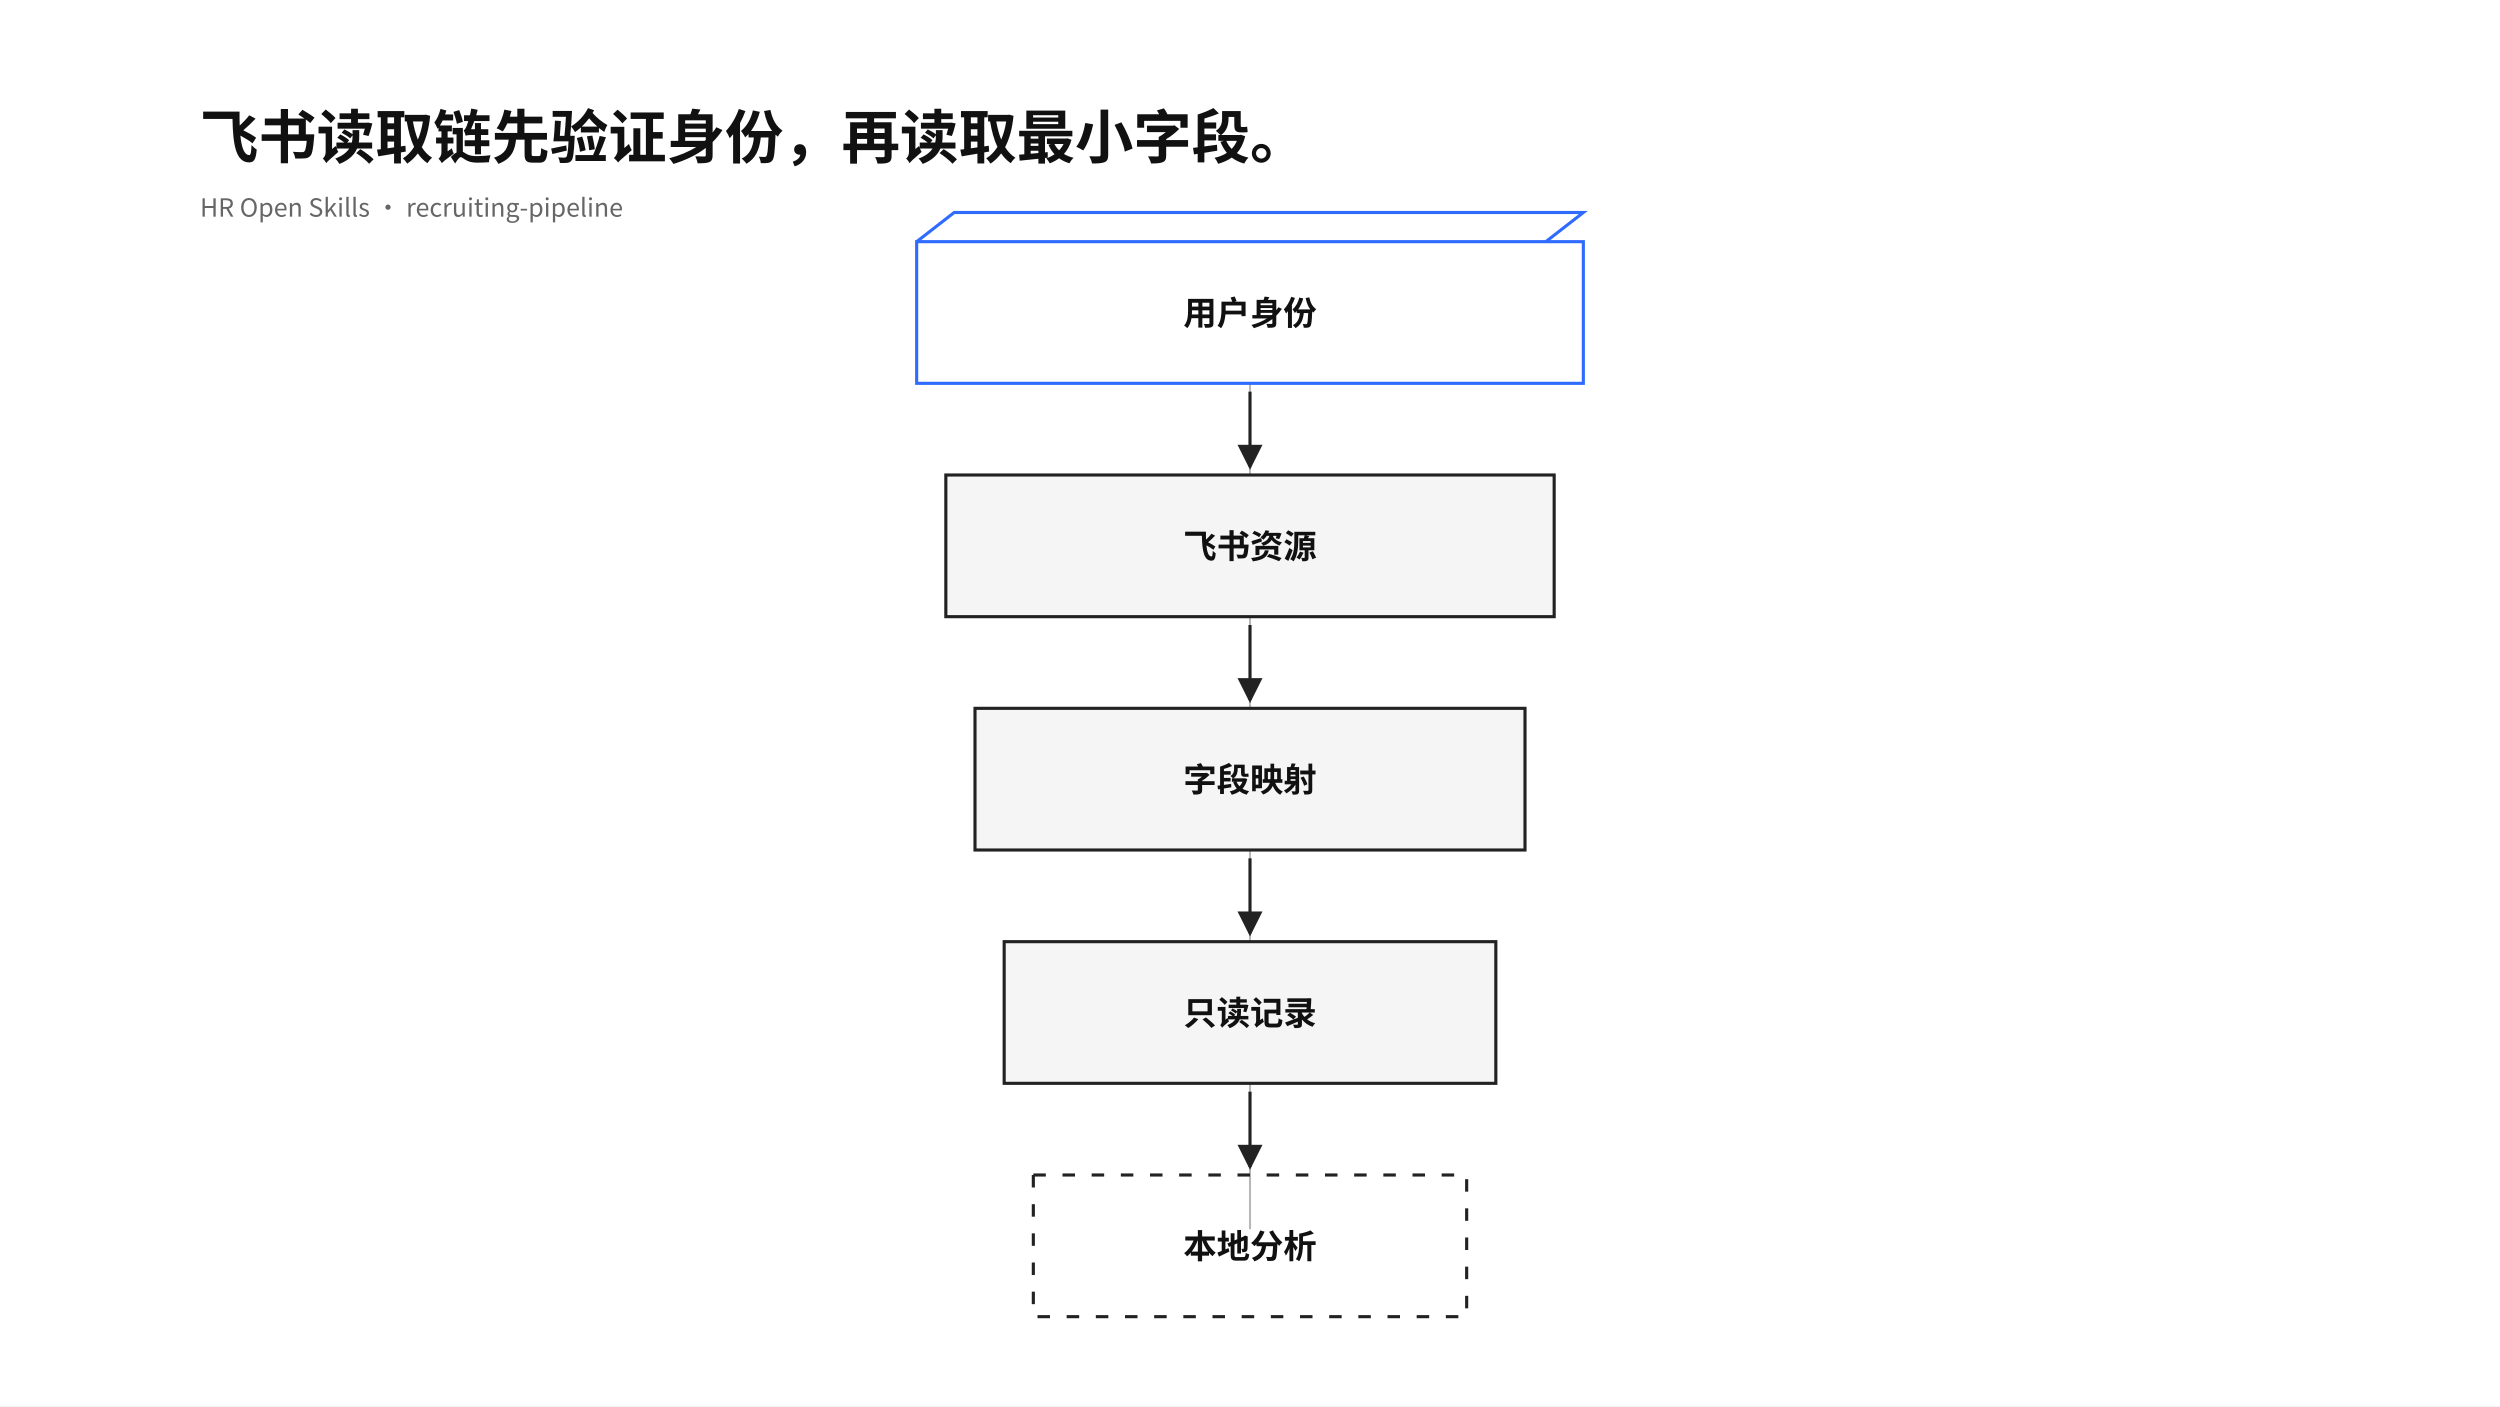
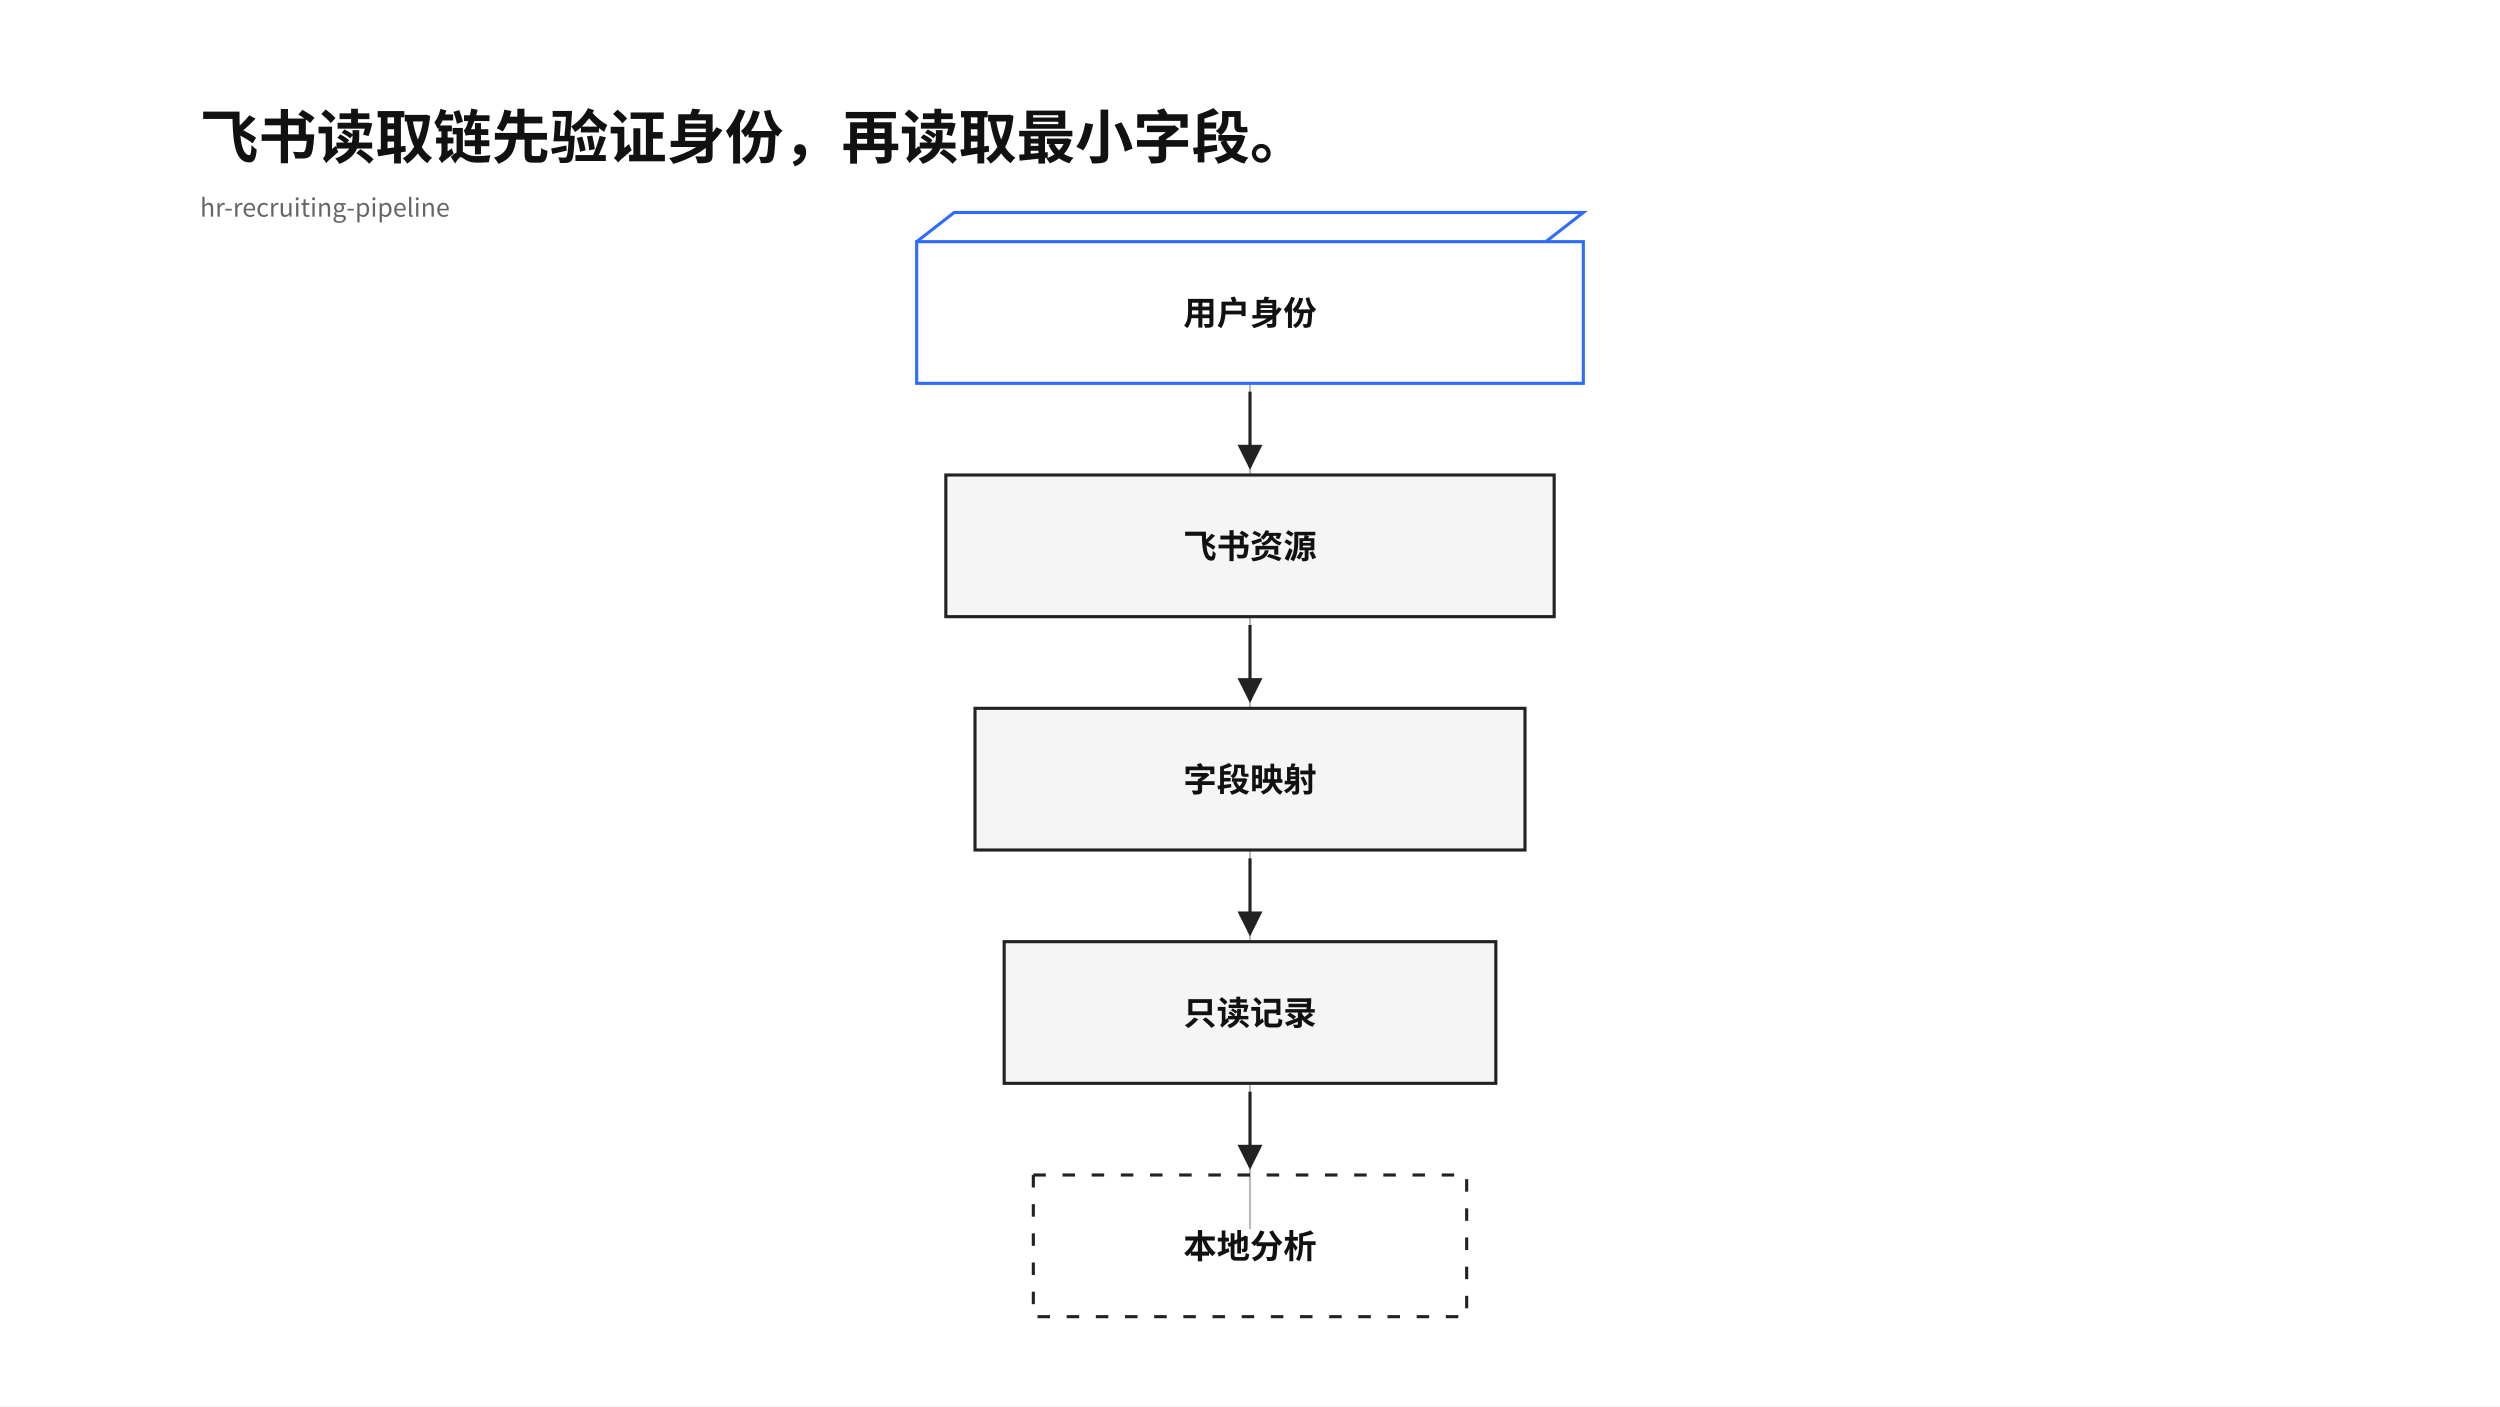
<svg xmlns="http://www.w3.org/2000/svg" width="1200" height="675" viewBox="0 0 1200 675">
  <defs>
    <marker id="arrow" markerWidth="8" markerHeight="8" refX="7" refY="4" orient="auto" markerUnits="strokeWidth">
      <path d="M 0 0 L 8 4 L 0 8 z" fill="#222222" />
    </marker>
  </defs>
  <rect width="1200" height="675" fill="#FFFFFF" />
  <text x="96" y="76" text-anchor="start" font-family="-apple-system,BlinkMacSystemFont,'PingFang SC','Noto Sans CJK SC',sans-serif" font-size="28px" font-weight="600" fill="#111111">飞书读取链先验证身份，再读取最小字段。</text>
-   <text x="96" y="104" text-anchor="start" font-family="-apple-system,BlinkMacSystemFont,'PingFang SC','Noto Sans CJK SC',sans-serif" font-size="12px" font-weight="400" fill="#666666">HR Open Skills · recruiting-pipeline</text>
+   <text x="96" y="104" text-anchor="start" font-family="-apple-system,BlinkMacSystemFont,'PingFang SC','Noto Sans CJK SC',sans-serif" font-size="12px" font-weight="400" fill="#666666">hr-recruiting-pipeline</text>
  <line x1="600" y1="130" x2="600" y2="590" stroke="#B8B8B8" stroke-width="1" />
  <line x1="600" y1="188" x2="600" y2="224" stroke="#222222" stroke-width="1.5" marker-end="url(#arrow)" />
  <line x1="600" y1="300" x2="600" y2="336" stroke="#222222" stroke-width="1.5" marker-end="url(#arrow)" />
  <line x1="600" y1="412" x2="600" y2="448" stroke="#222222" stroke-width="1.5" marker-end="url(#arrow)" />
  <line x1="600" y1="524" x2="600" y2="560" stroke="#222222" stroke-width="1.5" marker-end="url(#arrow)" />
  <path d="M 440.0 116.0 l 18 -14 h 302 l -18 14" fill="none" stroke="#2F6BFF" stroke-width="1.5" />
  <rect x="440.0" y="116.0" width="320" height="68" fill="#FFFFFF" stroke="#2F6BFF" stroke-width="1.5" data-node="identity" />
  <text x="600" y="156" text-anchor="middle" font-family="-apple-system,BlinkMacSystemFont,'PingFang SC','Noto Sans CJK SC',sans-serif" font-size="16px" font-weight="600" fill="#111111">用户身份</text>
  <rect x="454.0" y="228.0" width="292" height="68" fill="#F5F5F5" stroke="#222222" stroke-width="1.5" data-node="resource" />
  <text x="600" y="268" text-anchor="middle" font-family="-apple-system,BlinkMacSystemFont,'PingFang SC','Noto Sans CJK SC',sans-serif" font-size="16px" font-weight="600" fill="#111111">飞书资源</text>
  <rect x="468.0" y="340.0" width="264" height="68" fill="#F5F5F5" stroke="#222222" stroke-width="1.5" data-node="mapping" />
  <text x="600" y="380" text-anchor="middle" font-family="-apple-system,BlinkMacSystemFont,'PingFang SC','Noto Sans CJK SC',sans-serif" font-size="16px" font-weight="600" fill="#111111">字段映射</text>
  <rect x="482.0" y="452.0" width="236" height="68" fill="#F5F5F5" stroke="#222222" stroke-width="1.5" data-node="records" />
  <text x="600" y="492" text-anchor="middle" font-family="-apple-system,BlinkMacSystemFont,'PingFang SC','Noto Sans CJK SC',sans-serif" font-size="16px" font-weight="600" fill="#111111">只读记录</text>
  <rect x="496.0" y="564.0" width="208" height="68" fill="none" stroke="#222222" stroke-width="1.5" stroke-dasharray="6 8" data-node="local" />
  <text x="600" y="604" text-anchor="middle" font-family="-apple-system,BlinkMacSystemFont,'PingFang SC','Noto Sans CJK SC',sans-serif" font-size="16px" font-weight="600" fill="#111111">本地分析</text>
</svg>
